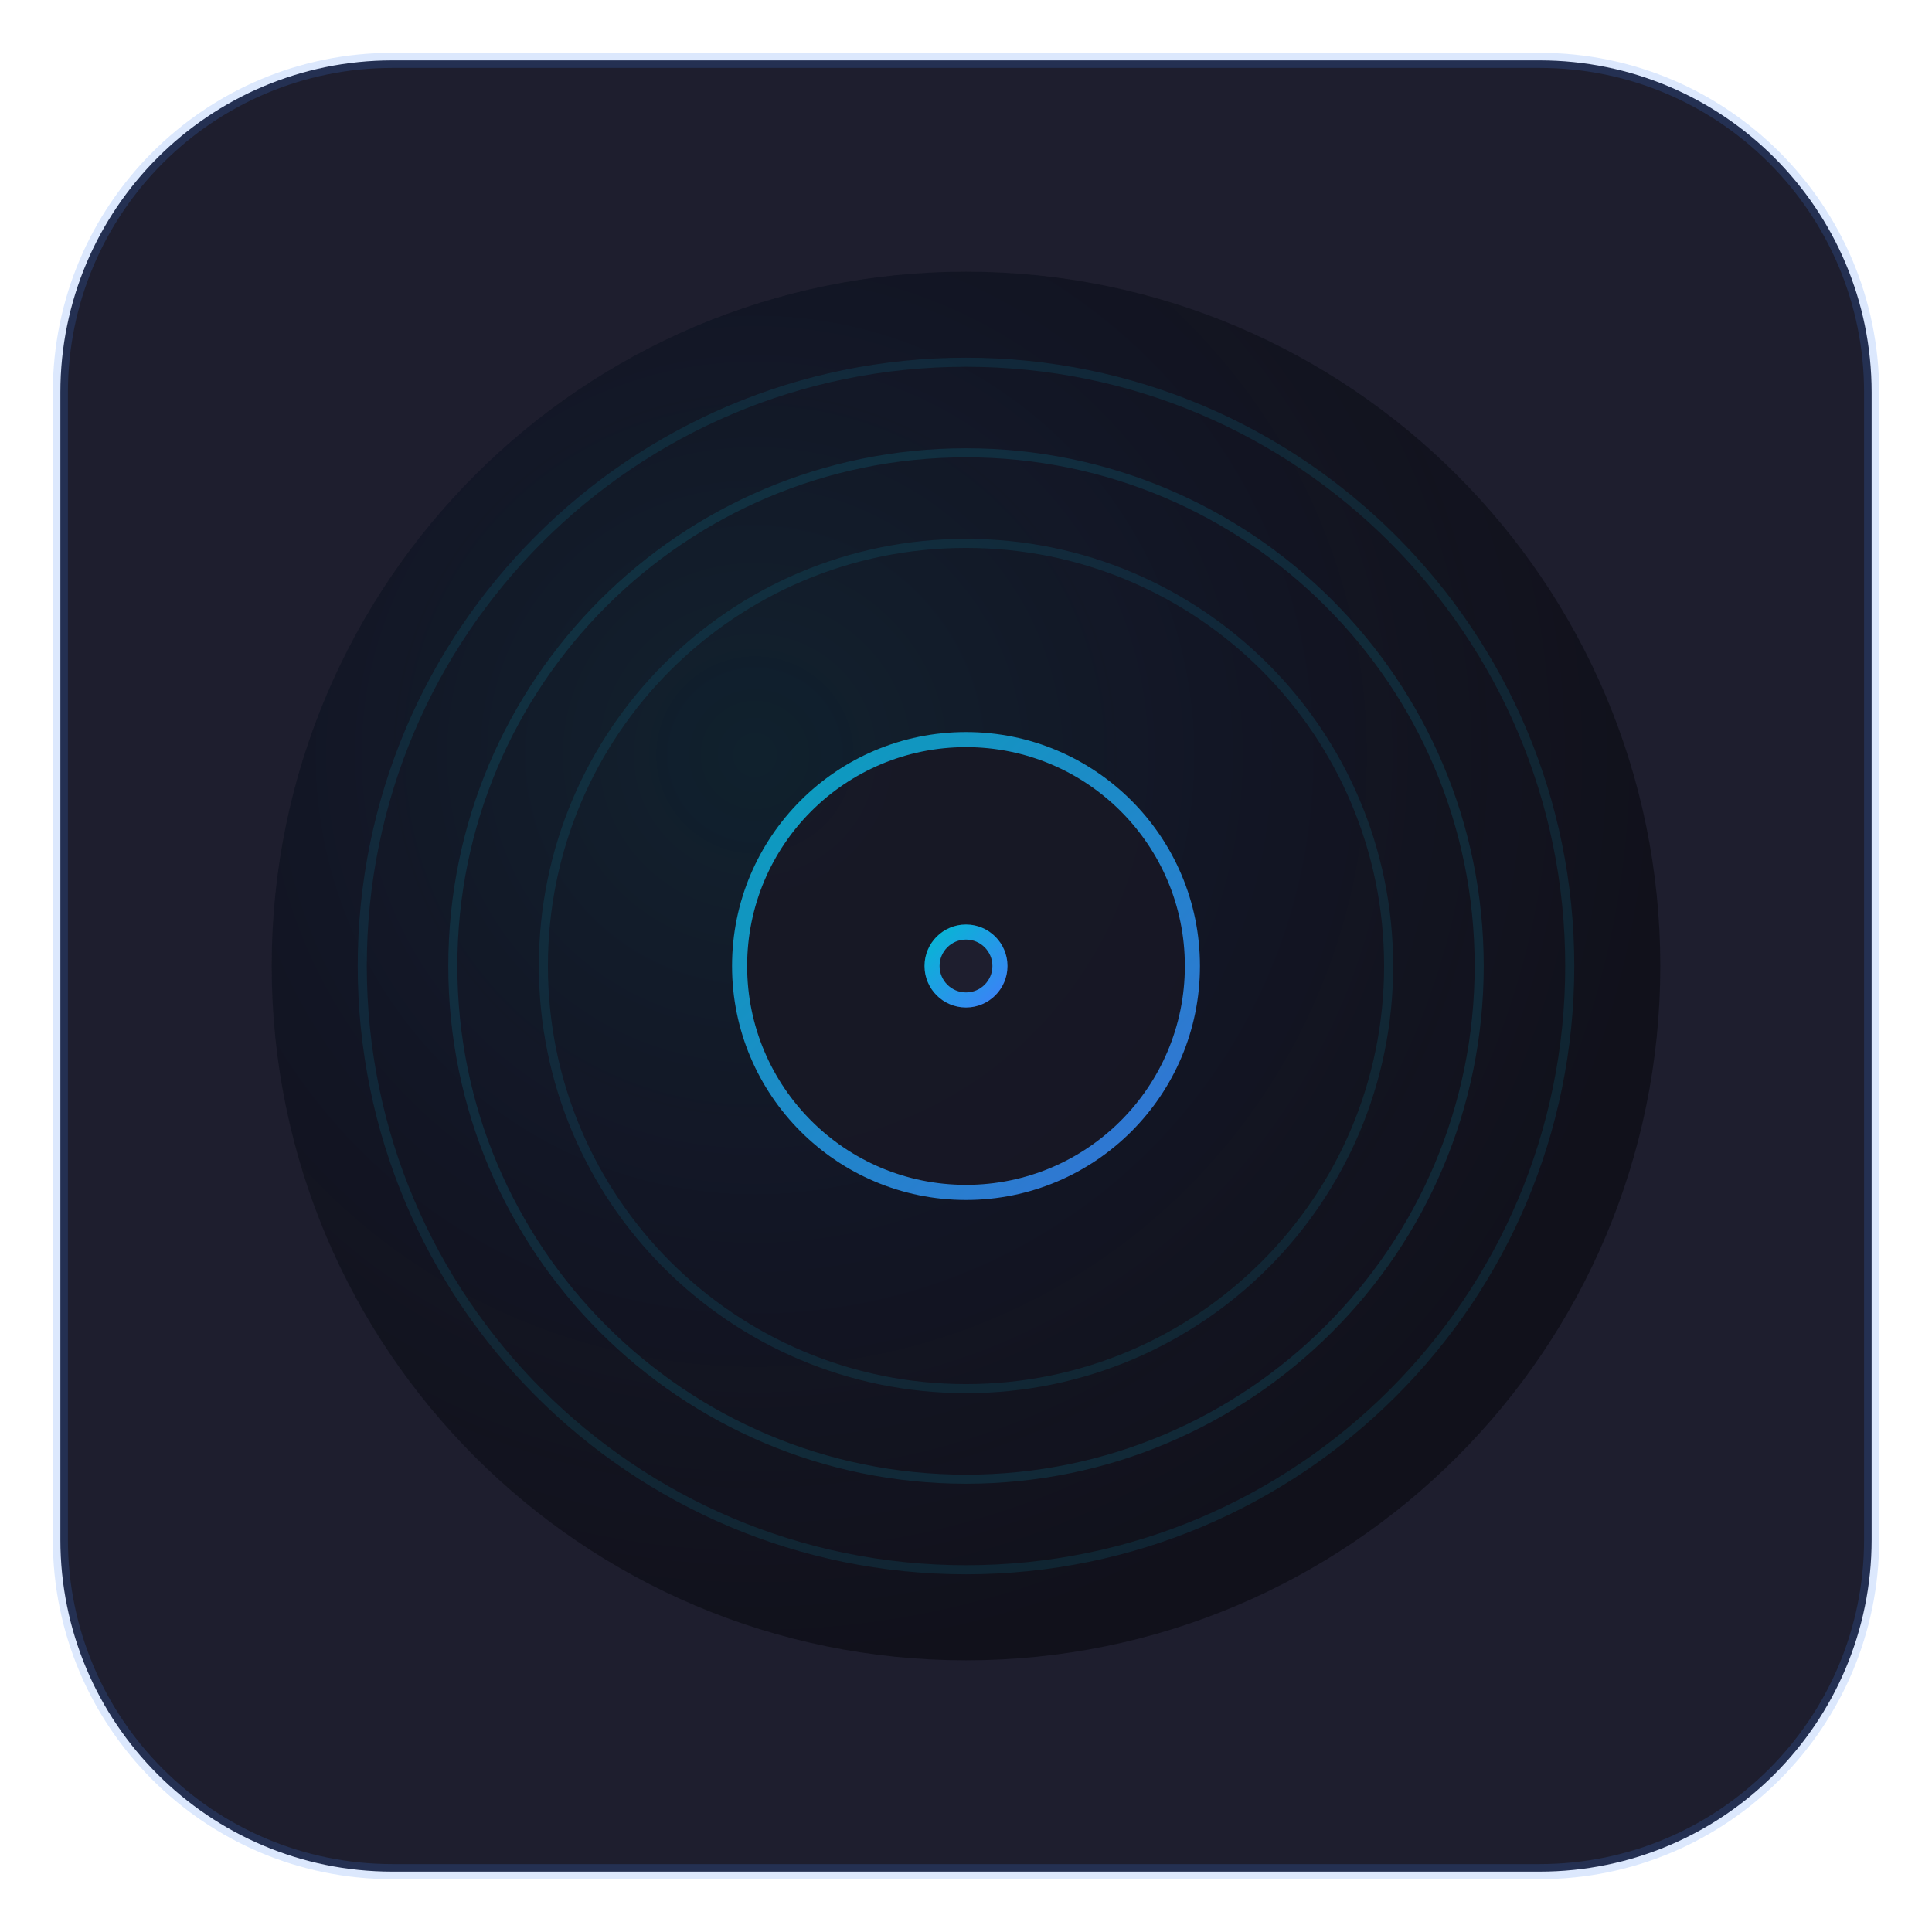
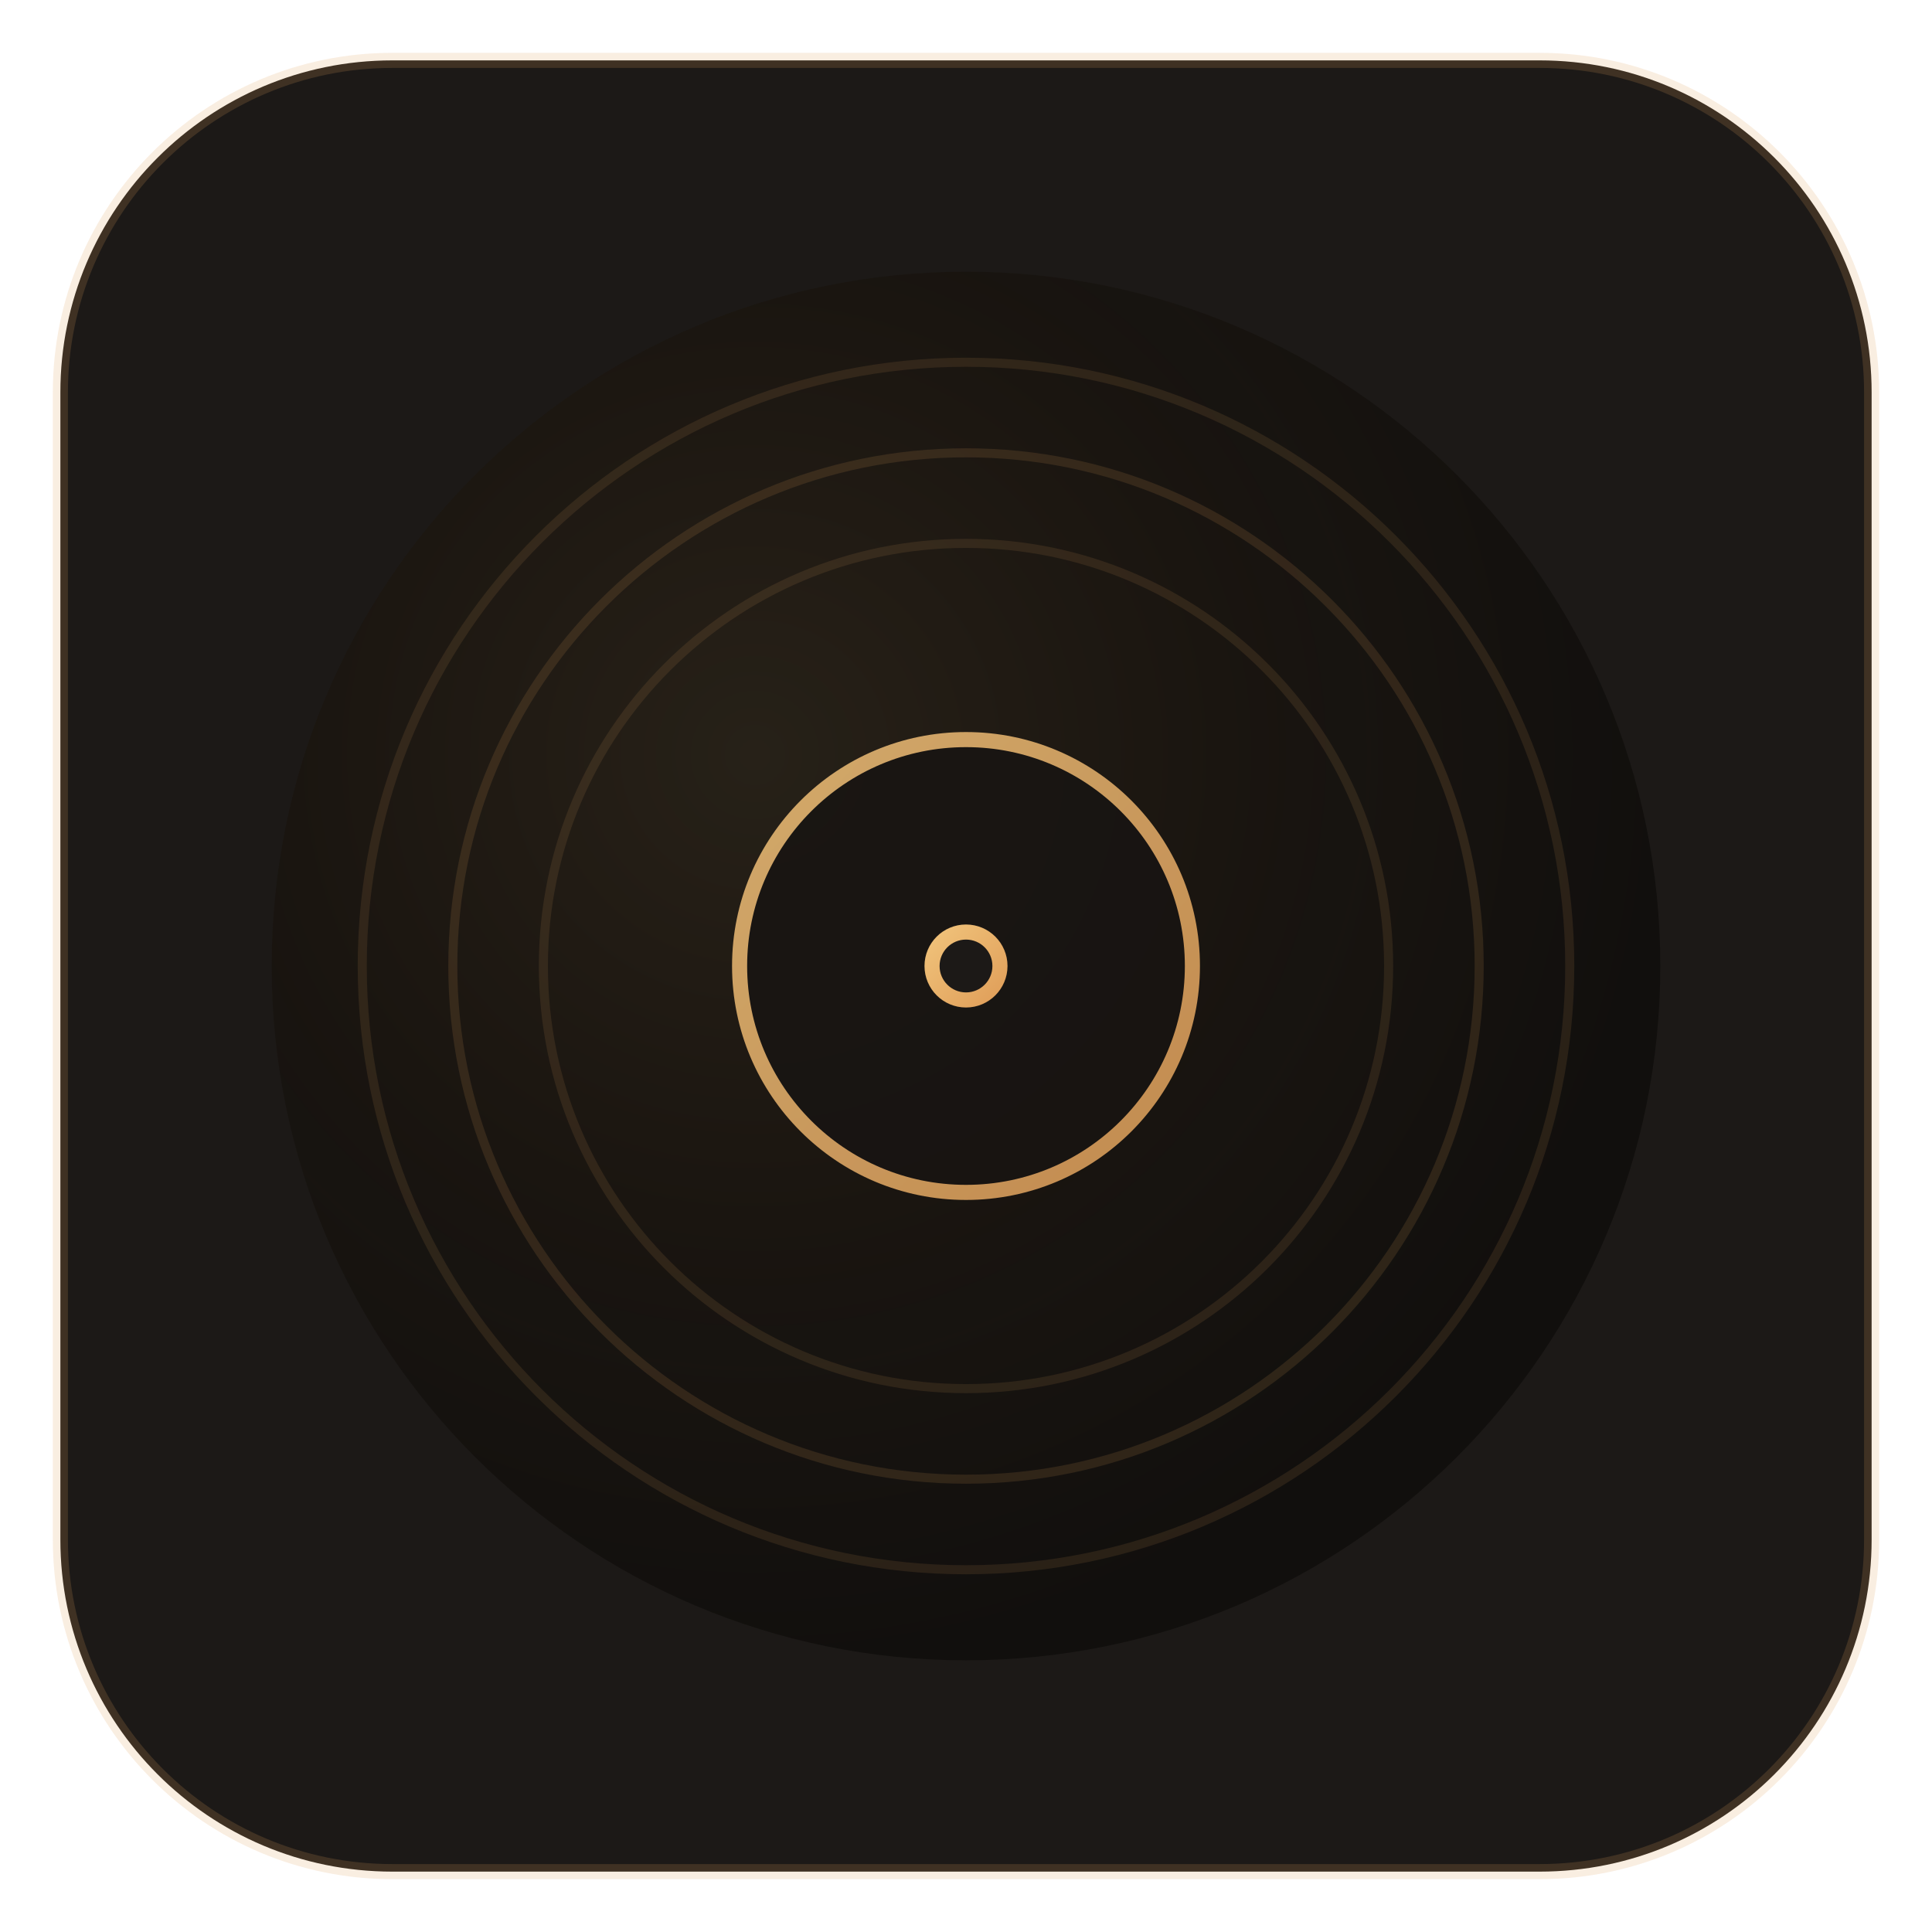
<svg xmlns="http://www.w3.org/2000/svg" viewBox="0 0 256 256" width="256" height="256">
  <defs>
    <linearGradient id="resGrad" x1="0%" y1="0%" x2="100%" y2="100%">
-       <stop offset="0%" stop-color="#06b6d4" />
-       <stop offset="100%" stop-color="#3b82f6" />
+       <stop offset="0%" stop-color="#f0c27a" />
+       <stop offset="100%" stop-color="#e09f5a" />
    </linearGradient>
    <radialGradient id="vinylShine" cx="35%" cy="35%" r="65%">
-       <stop offset="0%" stop-color="#06b6d4" stop-opacity="0.10" />
-       <stop offset="55%" stop-color="#3b82f6" stop-opacity="0.04" />
-       <stop offset="100%" stop-color="#3b82f6" stop-opacity="0" />
+       <stop offset="0%" stop-color="#f0c27a" stop-opacity="0.10" />
+       <stop offset="55%" stop-color="#e09f5a" stop-opacity="0.04" />
+       <stop offset="100%" stop-color="#e09f5a" stop-opacity="0" />
    </radialGradient>
  </defs>
-   <rect x="8" y="8" width="240" height="240" rx="44" fill="#1e1e2e" />
+   <rect x="8" y="8" width="240" height="240" rx="44" fill="#1c1917" />
  <g>
-     <circle cx="128" cy="128" r="92" fill="#11111b" />
+     <circle cx="128" cy="128" r="92" fill="#110f0d" />
    <circle cx="128" cy="128" r="92" fill="url(#vinylShine)" />
-     <circle cx="128" cy="128" r="80" fill="none" stroke="#06b6d4" stroke-width="1.2" opacity="0.12" />
-     <circle cx="128" cy="128" r="68" fill="none" stroke="#06b6d4" stroke-width="1.2" opacity="0.14" />
-     <circle cx="128" cy="128" r="56" fill="none" stroke="#06b6d4" stroke-width="1.2" opacity="0.12" />
-     <circle cx="128" cy="128" r="30" fill="#181825" stroke="url(#resGrad)" stroke-width="2" opacity="0.85" />
-     <circle cx="128" cy="128" r="4.5" fill="#1e1e2e" stroke="url(#resGrad)" stroke-width="2" />
+     <circle cx="128" cy="128" r="80" fill="none" stroke="#e09f5a" stroke-width="1.2" opacity="0.12" />
+     <circle cx="128" cy="128" r="68" fill="none" stroke="#e09f5a" stroke-width="1.2" opacity="0.14" />
+     <circle cx="128" cy="128" r="56" fill="none" stroke="#e09f5a" stroke-width="1.2" opacity="0.12" />
+     <circle cx="128" cy="128" r="30" fill="#171412" stroke="url(#resGrad)" stroke-width="2" opacity="0.85" />
+     <circle cx="128" cy="128" r="4.5" fill="#1c1917" stroke="url(#resGrad)" stroke-width="2" />
  </g>
-   <rect x="8" y="8" width="240" height="240" rx="44" fill="none" stroke="#3b82f6" stroke-width="2" opacity="0.18" />
+   <rect x="8" y="8" width="240" height="240" rx="44" fill="none" stroke="#e09f5a" stroke-width="2" opacity="0.18" />
</svg>
